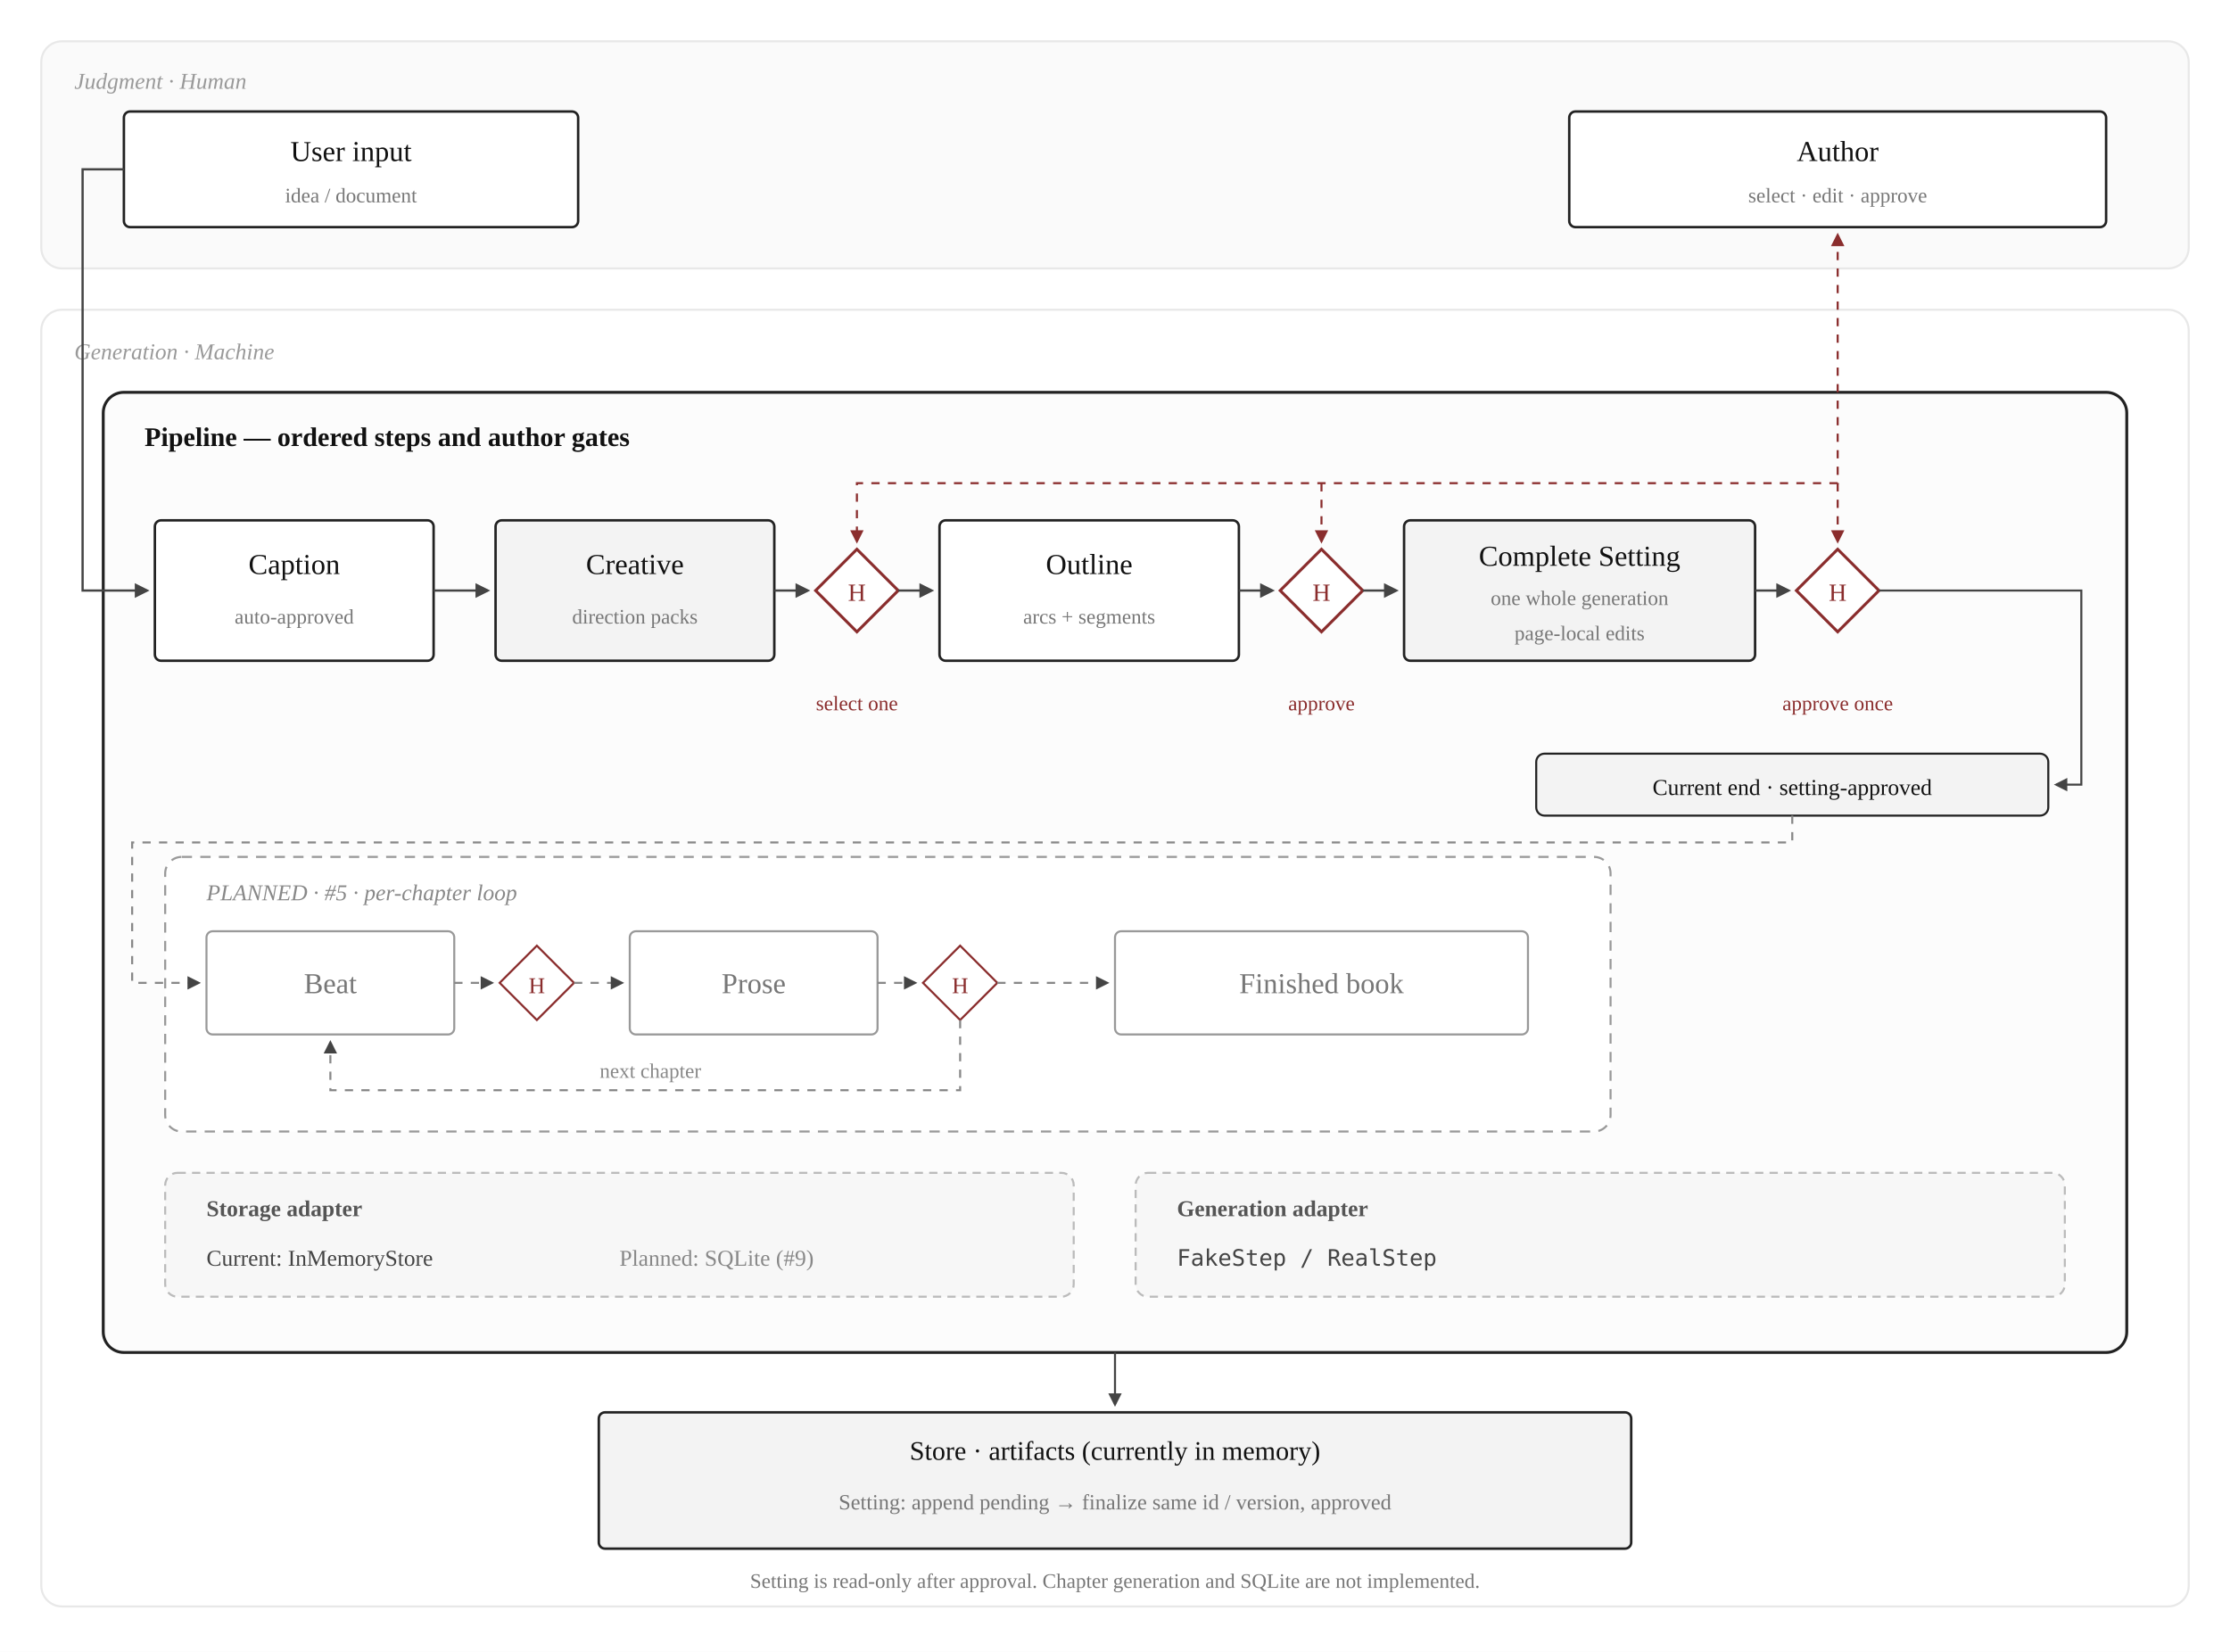
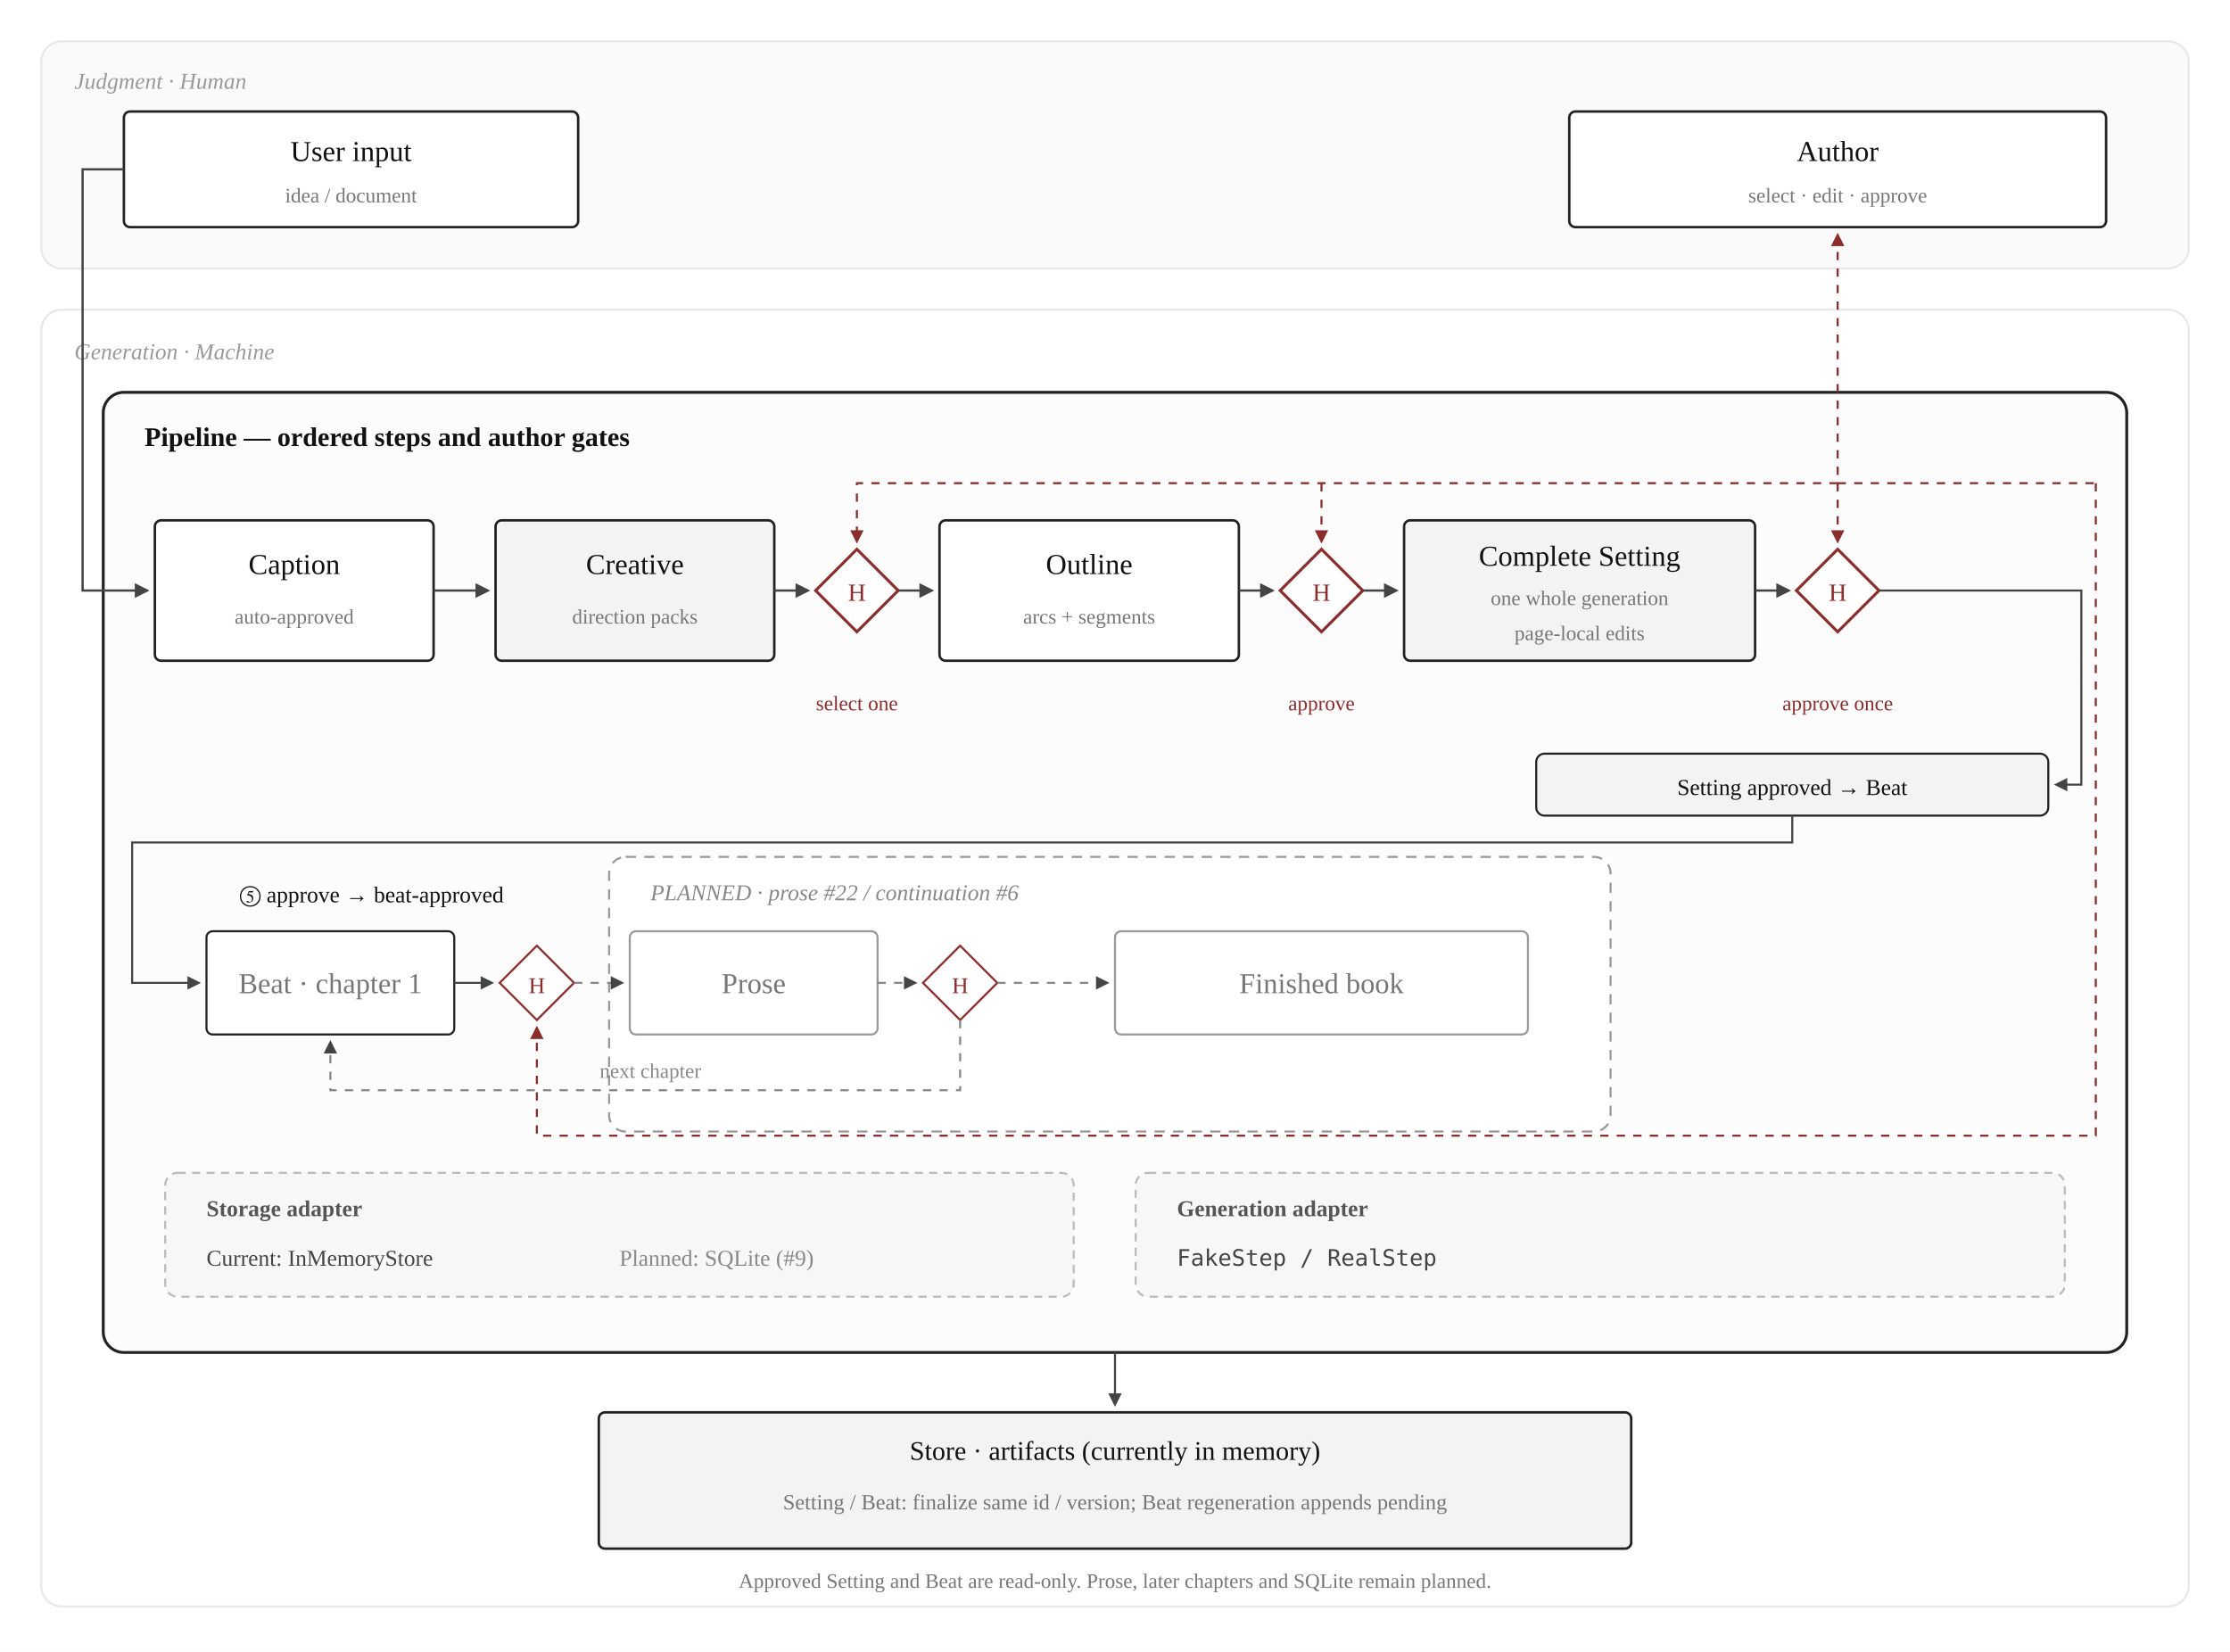
<svg xmlns="http://www.w3.org/2000/svg" width="1080" height="800" viewBox="0 0 1080 800" role="img" aria-labelledby="workflow-title workflow-desc" font-family="Georgia, 'Times New Roman', serif">
  <defs>
    <marker id="arrow" viewBox="0 0 10 10" refX="8" refY="5" markerWidth="6.5" markerHeight="6.5" orient="auto-start-reverse">
      <path d="M 0 0 L 10 5 L 0 10 z" fill="#444444" />
    </marker>
    <marker id="author-arrow" viewBox="0 0 10 10" refX="8" refY="5" markerWidth="6.5" markerHeight="6.5" orient="auto-start-reverse">
      <path d="M 0 0 L 10 5 L 0 10 z" fill="#8a2d2d" />
    </marker>
  </defs>
  <rect x="0" y="0" width="1080" height="800" fill="#ffffff" />
  <rect x="20" y="20" width="1040" height="110" rx="10" fill="#fafafa" stroke="#e8e8e8" />
  <text x="36" y="43" font-size="11" font-style="italic" fill="#999999">Judgment · Human</text>
  <rect x="60" y="54" width="220" height="56" rx="3" fill="#ffffff" stroke="#222222" stroke-width="1.2" />
  <text x="170" y="78" text-anchor="middle" font-size="14" fill="#111111">User input</text>
  <text x="170" y="98" text-anchor="middle" font-size="10" fill="#777777">idea / document</text>
  <rect x="760" y="54" width="260" height="56" rx="3" fill="#ffffff" stroke="#222222" stroke-width="1.2" />
  <text x="890" y="78" text-anchor="middle" font-size="14" fill="#111111">Author</text>
  <text x="890" y="98" text-anchor="middle" font-size="10" fill="#777777">select · edit · approve</text>
  <rect x="20" y="150" width="1040" height="628" rx="10" fill="#ffffff" stroke="#e8e8e8" />
  <text x="36" y="174" font-size="11" font-style="italic" fill="#999999">Generation · Machine</text>
  <rect x="50" y="190" width="980" height="465" rx="10" fill="#fcfcfc" stroke="#222222" stroke-width="1.4" />
  <text x="70" y="216" font-size="13" font-weight="600" fill="#111111">Pipeline — ordered steps and author gates</text>
  <rect x="75" y="252" width="135" height="68" rx="3" fill="#ffffff" stroke="#222222" stroke-width="1.2" />
  <text x="142.5" y="278" text-anchor="middle" font-size="14" fill="#111111">Caption</text>
  <text x="142.5" y="302" text-anchor="middle" font-size="10" fill="#777777">auto-approved</text>
  <rect x="240" y="252" width="135" height="68" rx="3" fill="#f3f3f3" stroke="#222222" stroke-width="1.2" />
  <text x="307.5" y="278" text-anchor="middle" font-size="14" fill="#111111">Creative</text>
  <text x="307.5" y="302" text-anchor="middle" font-size="10" fill="#777777">direction packs</text>
  <polygon points="415,266 435,286 415,306 395,286" fill="#ffffff" stroke="#8a2d2d" stroke-width="1.4" />
  <text x="415" y="291" text-anchor="middle" font-size="12" fill="#8a2d2d">H</text>
  <text x="415" y="344" text-anchor="middle" font-size="10" fill="#8a2d2d">select one</text>
  <rect x="455" y="252" width="145" height="68" rx="3" fill="#ffffff" stroke="#222222" stroke-width="1.2" />
  <text x="527.5" y="278" text-anchor="middle" font-size="14" fill="#111111">Outline</text>
  <text x="527.5" y="302" text-anchor="middle" font-size="10" fill="#777777">arcs + segments</text>
  <polygon points="640,266 660,286 640,306 620,286" fill="#ffffff" stroke="#8a2d2d" stroke-width="1.4" />
  <text x="640" y="291" text-anchor="middle" font-size="12" fill="#8a2d2d">H</text>
  <text x="640" y="344" text-anchor="middle" font-size="10" fill="#8a2d2d">approve</text>
  <rect x="680" y="252" width="170" height="68" rx="3" fill="#f3f3f3" stroke="#222222" stroke-width="1.2" />
  <text x="765" y="274" text-anchor="middle" font-size="14" fill="#111111">Complete Setting</text>
  <text x="765" y="293" text-anchor="middle" font-size="10" fill="#777777">one whole generation</text>
  <text x="765" y="310" text-anchor="middle" font-size="10" fill="#777777">page-local edits</text>
  <polygon points="890,266 910,286 890,306 870,286" fill="#ffffff" stroke="#8a2d2d" stroke-width="1.4" />
  <text x="890" y="291" text-anchor="middle" font-size="12" fill="#8a2d2d">H</text>
  <text x="890" y="344" text-anchor="middle" font-size="10" fill="#8a2d2d">approve once</text>
  <g stroke="#444444" stroke-width="1.1" marker-end="url(#arrow)">
    <line x1="210" y1="286" x2="236" y2="286" />
    <line x1="375" y1="286" x2="391" y2="286" />
    <line x1="435" y1="286" x2="451" y2="286" />
    <line x1="600" y1="286" x2="616" y2="286" />
    <line x1="660" y1="286" x2="676" y2="286" />
    <line x1="850" y1="286" x2="866" y2="286" />
  </g>
  <path d="M 60 82 H 40 V 286 H 71" fill="none" stroke="#444444" stroke-width="1.1" marker-end="url(#arrow)" />
  <path d="M 890 114 V 234 H 415 V 262" fill="none" stroke="#8a2d2d" stroke-dasharray="4 4" marker-start="url(#author-arrow)" marker-end="url(#author-arrow)" />
  <line x1="640" y1="234" x2="640" y2="262" stroke="#8a2d2d" stroke-dasharray="4 4" marker-end="url(#author-arrow)" />
  <line x1="890" y1="234" x2="890" y2="262" stroke="#8a2d2d" stroke-dasharray="4 4" marker-end="url(#author-arrow)" />
  <path d="M 910 286 H 1008 V 380 H 996" fill="none" stroke="#444444" marker-end="url(#arrow)" />
  <rect x="744" y="365" width="248" height="30" rx="4" fill="#f3f3f3" stroke="#222222" />
-   <text x="868" y="385" text-anchor="middle" font-size="11" fill="#111111">Current end · setting-approved</text>
-   <rect x="80" y="415" width="700" height="133" rx="8" fill="#ffffff" stroke="#999999" stroke-dasharray="5 4" />
-   <text x="100" y="436" font-size="11" font-style="italic" fill="#888888">PLANNED · #5 · per-chapter loop</text>
-   <path d="M 868 395 V 408 H 64 V 476 H 96" fill="none" stroke="#888888" stroke-dasharray="4 4" marker-end="url(#arrow)" />
-   <rect x="100" y="451" width="120" height="50" rx="3" fill="#ffffff" stroke="#999999" />
-   <text x="160" y="481" text-anchor="middle" font-size="14" fill="#777777">Beat</text>
+   <text x="868" y="385" text-anchor="middle" font-size="11" fill="#111111">Setting approved → Beat</text>
+   <text x="180" y="437" text-anchor="middle" font-size="11" fill="#111111">⑤ approve → beat-approved</text>
+   <path d="M 1015 234 V 550 H 260 V 498" fill="none" stroke="#8a2d2d" stroke-dasharray="4 4" marker-end="url(#author-arrow)" />
+   <path d="M 890 234 H 1015" fill="none" stroke="#8a2d2d" stroke-dasharray="4 4" />
+   <rect x="295" y="415" width="485" height="133" rx="8" fill="#ffffff" stroke="#999999" stroke-dasharray="5 4" />
+   <text x="315" y="436" font-size="11" font-style="italic" fill="#888888">PLANNED · prose #22 / continuation #6</text>
+   <path d="M 868 395 V 408 H 64 V 476 H 96" fill="none" stroke="#444444" marker-end="url(#arrow)" />
+   <rect x="100" y="451" width="120" height="50" rx="3" fill="#ffffff" stroke="#222222" />
+   <text x="160" y="481" text-anchor="middle" font-size="14" fill="#777777">Beat · chapter 1</text>
  <polygon points="260,458 278,476 260,494 242,476" fill="#ffffff" stroke="#8a2d2d" />
  <text x="260" y="481" text-anchor="middle" font-size="11" fill="#8a2d2d">H</text>
  <rect x="305" y="451" width="120" height="50" rx="3" fill="#ffffff" stroke="#999999" />
  <text x="365" y="481" text-anchor="middle" font-size="14" fill="#777777">Prose</text>
  <polygon points="465,458 483,476 465,494 447,476" fill="#ffffff" stroke="#8a2d2d" />
  <text x="465" y="481" text-anchor="middle" font-size="11" fill="#8a2d2d">H</text>
  <rect x="540" y="451" width="200" height="50" rx="3" fill="#ffffff" stroke="#999999" />
  <text x="640" y="481" text-anchor="middle" font-size="14" fill="#777777">Finished book</text>
  <g stroke="#888888" stroke-dasharray="4 4" marker-end="url(#arrow)">
-     <line x1="220" y1="476" x2="238" y2="476" />
+     <line x1="220" y1="476" x2="238" y2="476" stroke="#444444" stroke-dasharray="none" />
    <line x1="278" y1="476" x2="301" y2="476" />
    <line x1="425" y1="476" x2="443" y2="476" />
    <line x1="483" y1="476" x2="536" y2="476" />
    <path d="M 465 494 V 528 H 160 V 505" fill="none" />
  </g>
  <text x="315" y="522" text-anchor="middle" font-size="10" fill="#888888">next chapter</text>
  <rect x="80" y="568" width="440" height="60" rx="6" fill="#f7f7f7" stroke="#bbbbbb" stroke-dasharray="4 3" />
  <text x="100" y="589" font-size="11" font-weight="600" fill="#555555">Storage adapter</text>
  <text x="100" y="613" font-size="11" fill="#444444">Current: InMemoryStore</text>
  <text x="300" y="613" font-size="11" fill="#888888">Planned: SQLite (#9)</text>
  <rect x="550" y="568" width="450" height="60" rx="6" fill="#f7f7f7" stroke="#bbbbbb" stroke-dasharray="4 3" />
  <text x="570" y="589" font-size="11" font-weight="600" fill="#555555">Generation adapter</text>
  <text x="570" y="613" font-size="11" fill="#444444" font-family="'SF Mono', Menlo, monospace">FakeStep / RealStep</text>
  <line x1="540" y1="655" x2="540" y2="680" stroke="#444444" marker-end="url(#arrow)" />
  <rect x="290" y="684" width="500" height="66" rx="3" fill="#f3f3f3" stroke="#222222" stroke-width="1.2" />
  <text x="540" y="707" text-anchor="middle" font-size="13" fill="#111111">Store · artifacts (currently in memory)</text>
-   <text x="540" y="731" text-anchor="middle" font-size="10.5" fill="#777777">Setting: append pending → finalize same id / version, approved</text>
-   <text x="540" y="769" text-anchor="middle" font-size="10" fill="#777777">Setting is read-only after approval. Chapter generation and SQLite are not implemented.</text>
+   <text x="540" y="731" text-anchor="middle" font-size="10.5" fill="#777777">Setting / Beat: finalize same id / version; Beat regeneration appends pending</text>
+   <text x="540" y="769" text-anchor="middle" font-size="10" fill="#777777">Approved Setting and Beat are read-only. Prose, later chapters and SQLite remain planned.</text>
</svg>
